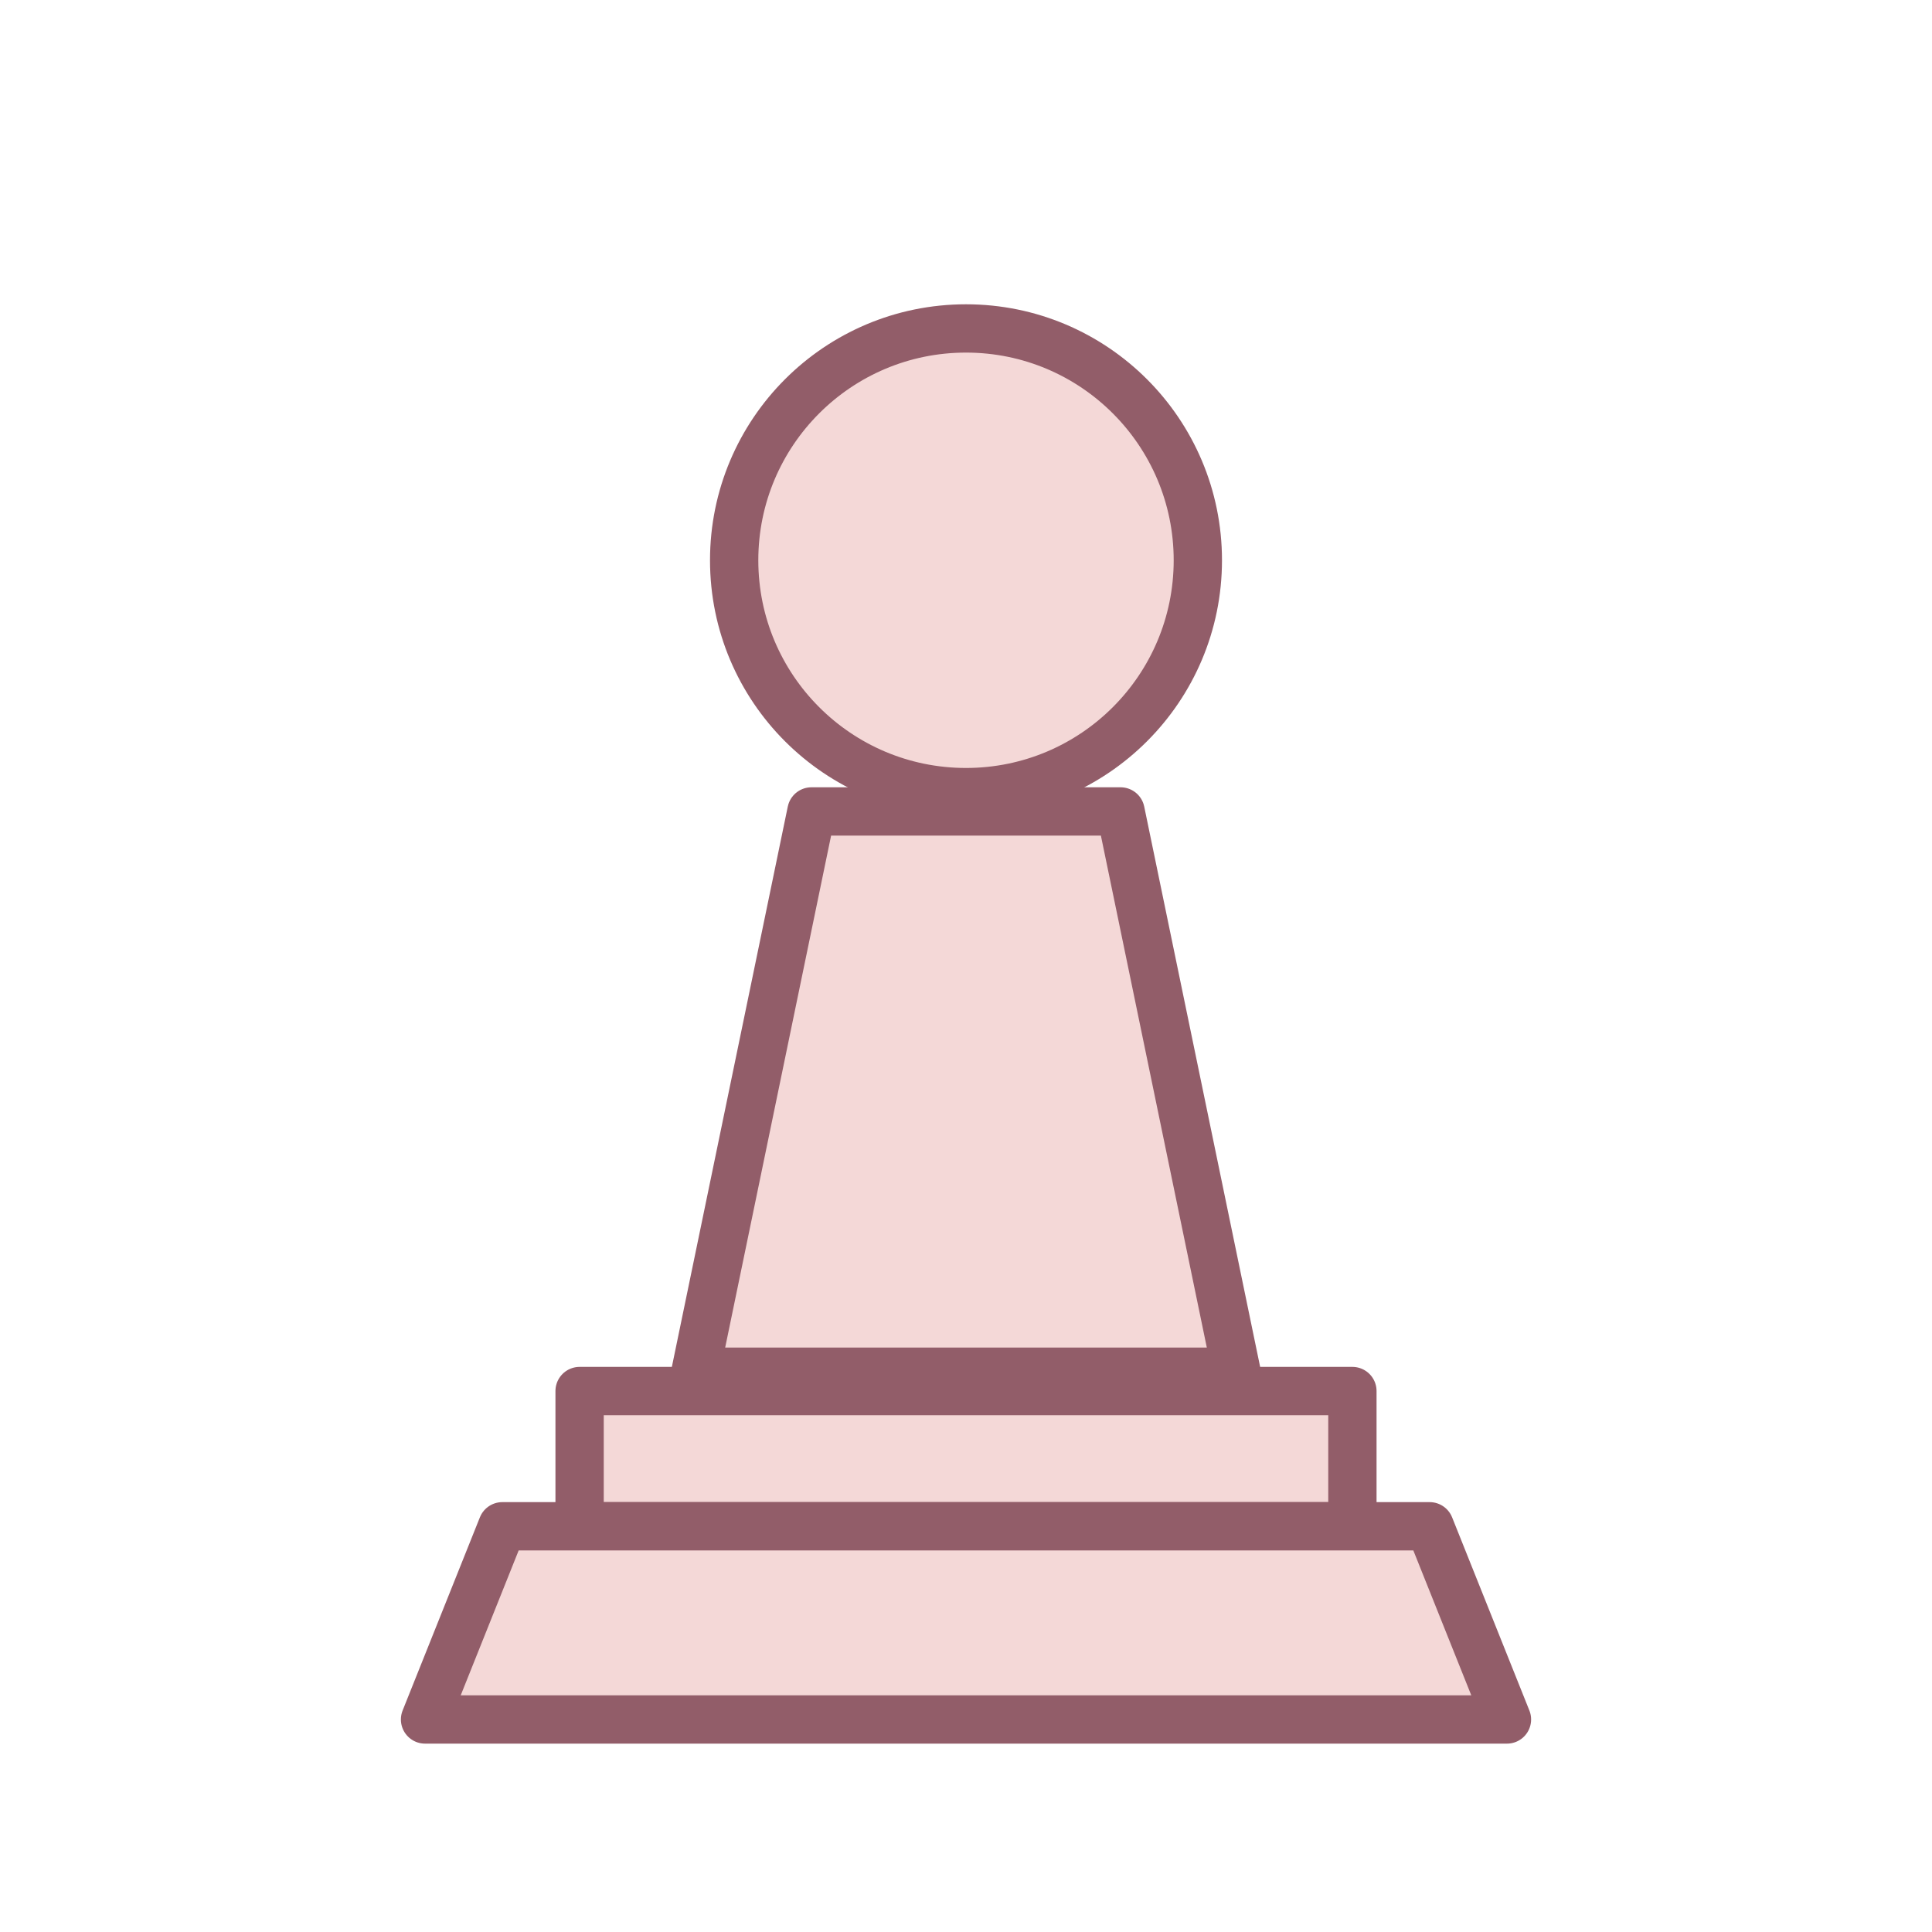
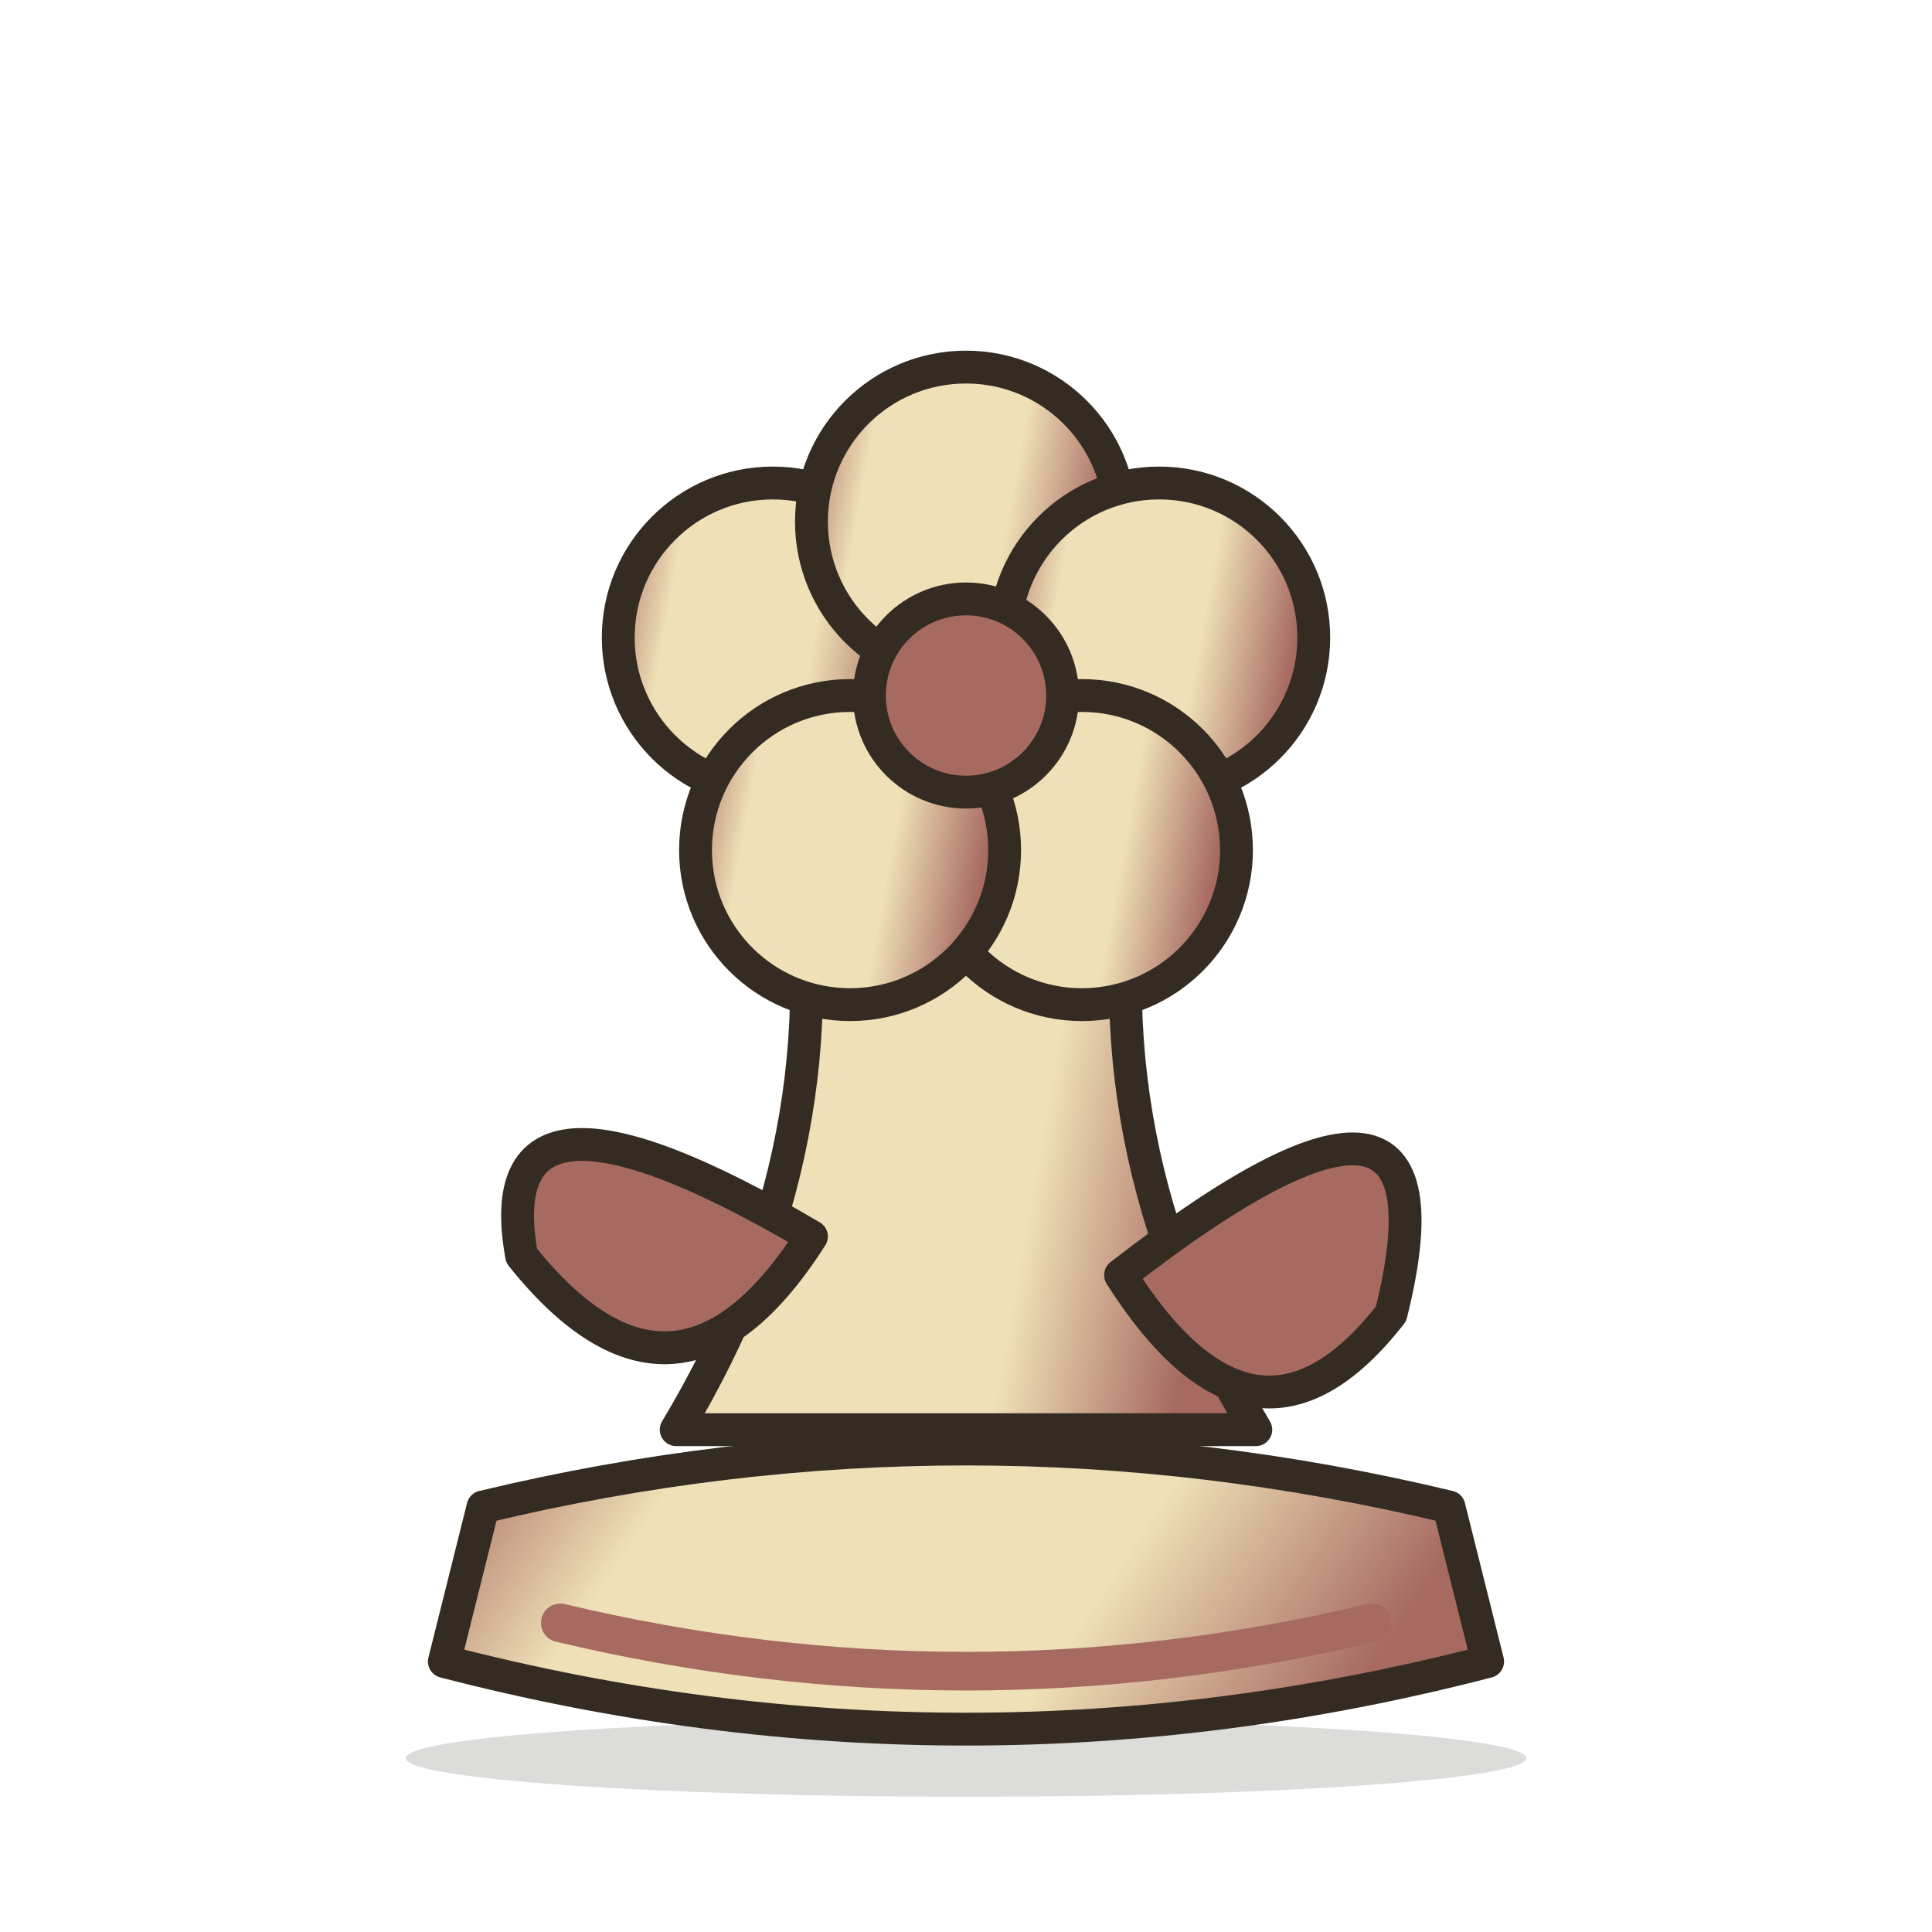
<svg xmlns="http://www.w3.org/2000/svg" viewBox="0 0 100 100">
-   <g fill="#f4d8d7" stroke="#925d69" stroke-width="2.5" stroke-linejoin="round" stroke-linecap="round">
-     <circle cx="50" cy="29" r="12" />
-     <path d="M42 42h16l6 29H36Z" />
-     <path d="M30 72h40v7H30Z" />
-     <path d="M26 79h48l4 10H22Z" />
+   <defs>
+     <linearGradient id="material" x2="1" y2=".18">
+       <stop stop-color="#a76a61" />
+       <stop offset=".23" stop-color="#efe0b7" />
+       <stop offset=".7" stop-color="#efe0b7" />
+       <stop offset="1" stop-color="#a76a61" />
+     </linearGradient>
+   </defs>
+   <ellipse cx="50" cy="91" rx="29" ry="2" fill="#14130f" opacity=".15" />
+   <g stroke="#342c22" stroke-width="1.7" stroke-linejoin="round" stroke-linecap="round">
+     <path d="M35 74Q44 59 41 43H59Q56 59 65 74Z" fill="url(#material)" />
+     <circle cx="40" cy="33" r="8" fill="url(#material)" />
+     <circle cx="50" cy="27" r="8" fill="url(#material)" />
+     <circle cx="60" cy="33" r="8" fill="url(#material)" />
+     <circle cx="56" cy="44" r="8" fill="url(#material)" />
+     <circle cx="44" cy="44" r="8" fill="url(#material)" />
+     <circle cx="50" cy="36" r="5" fill="#a76a61" />
+     <path d="M42 64Q25 54 27 65Q35 75 42 64M58 66Q76 52 72 68Q65 77 58 66Z" fill="#a76a61" />
+     <path d="M25 78Q50 72 75 78L77 86Q50 93 23 86Z" fill="url(#material)" />
+     <path d="M29 84q21 5 42 0" fill="none" stroke="#a76a61" stroke-width="2" />
  </g>
</svg>
